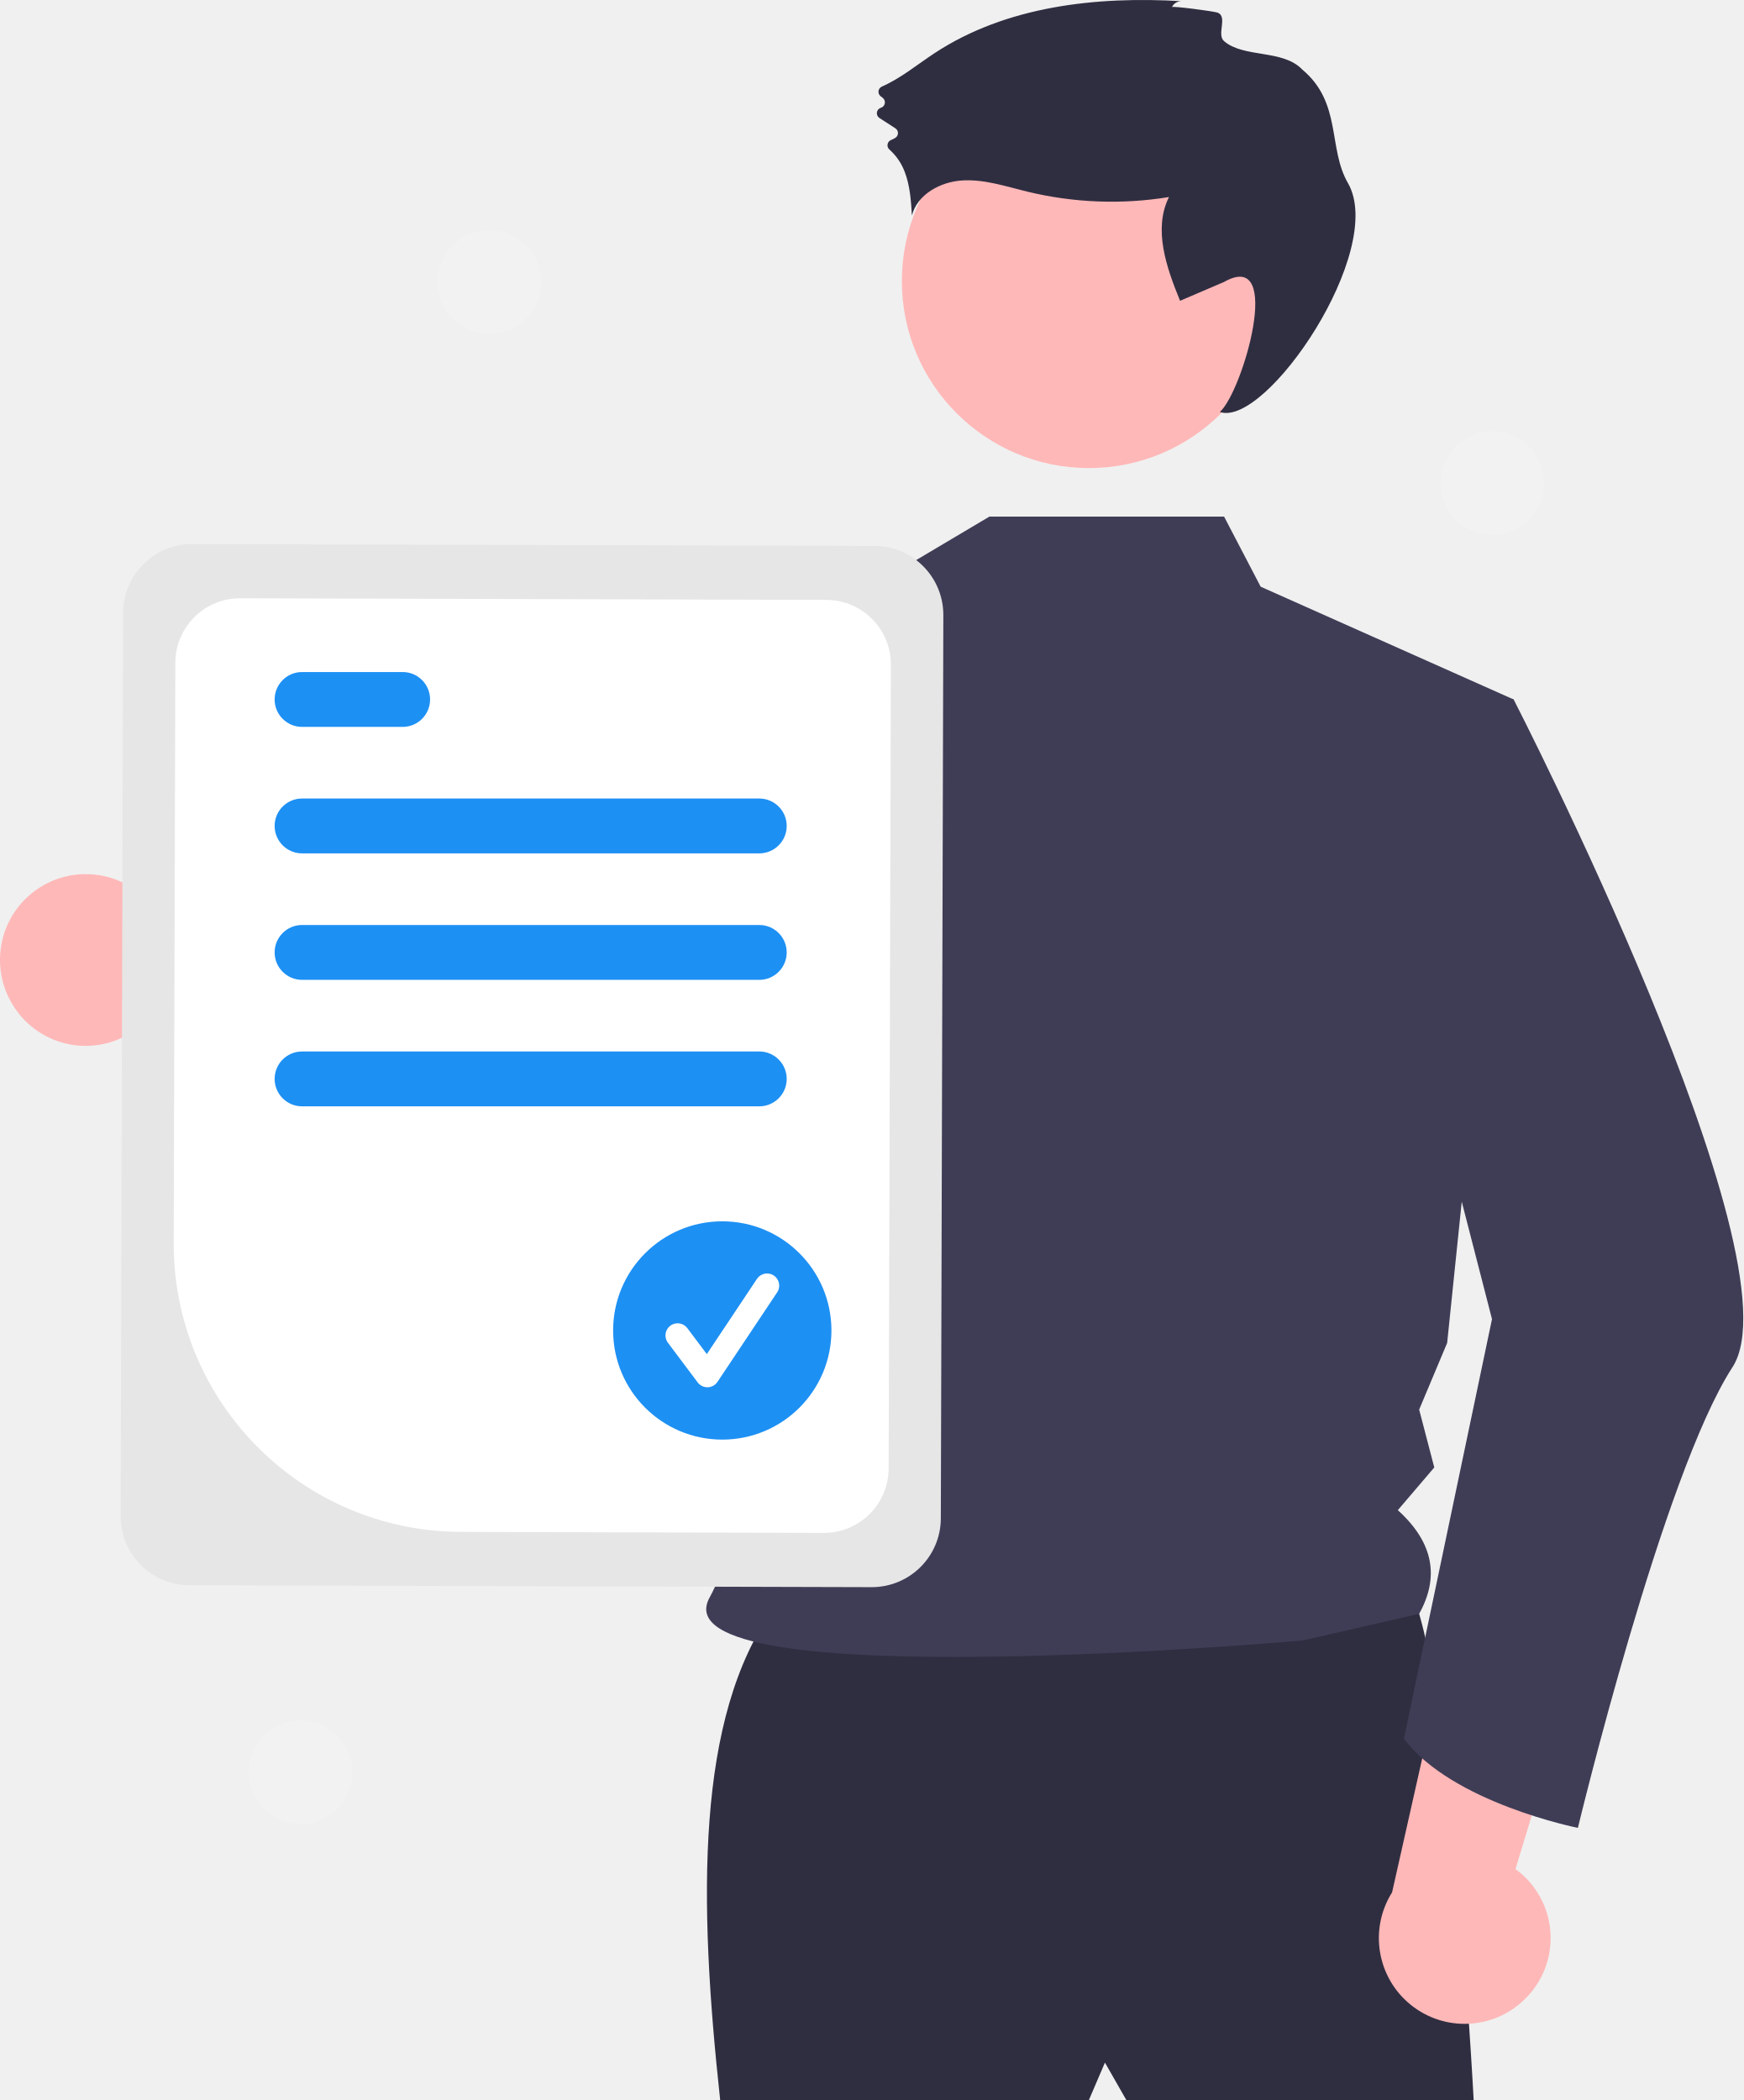
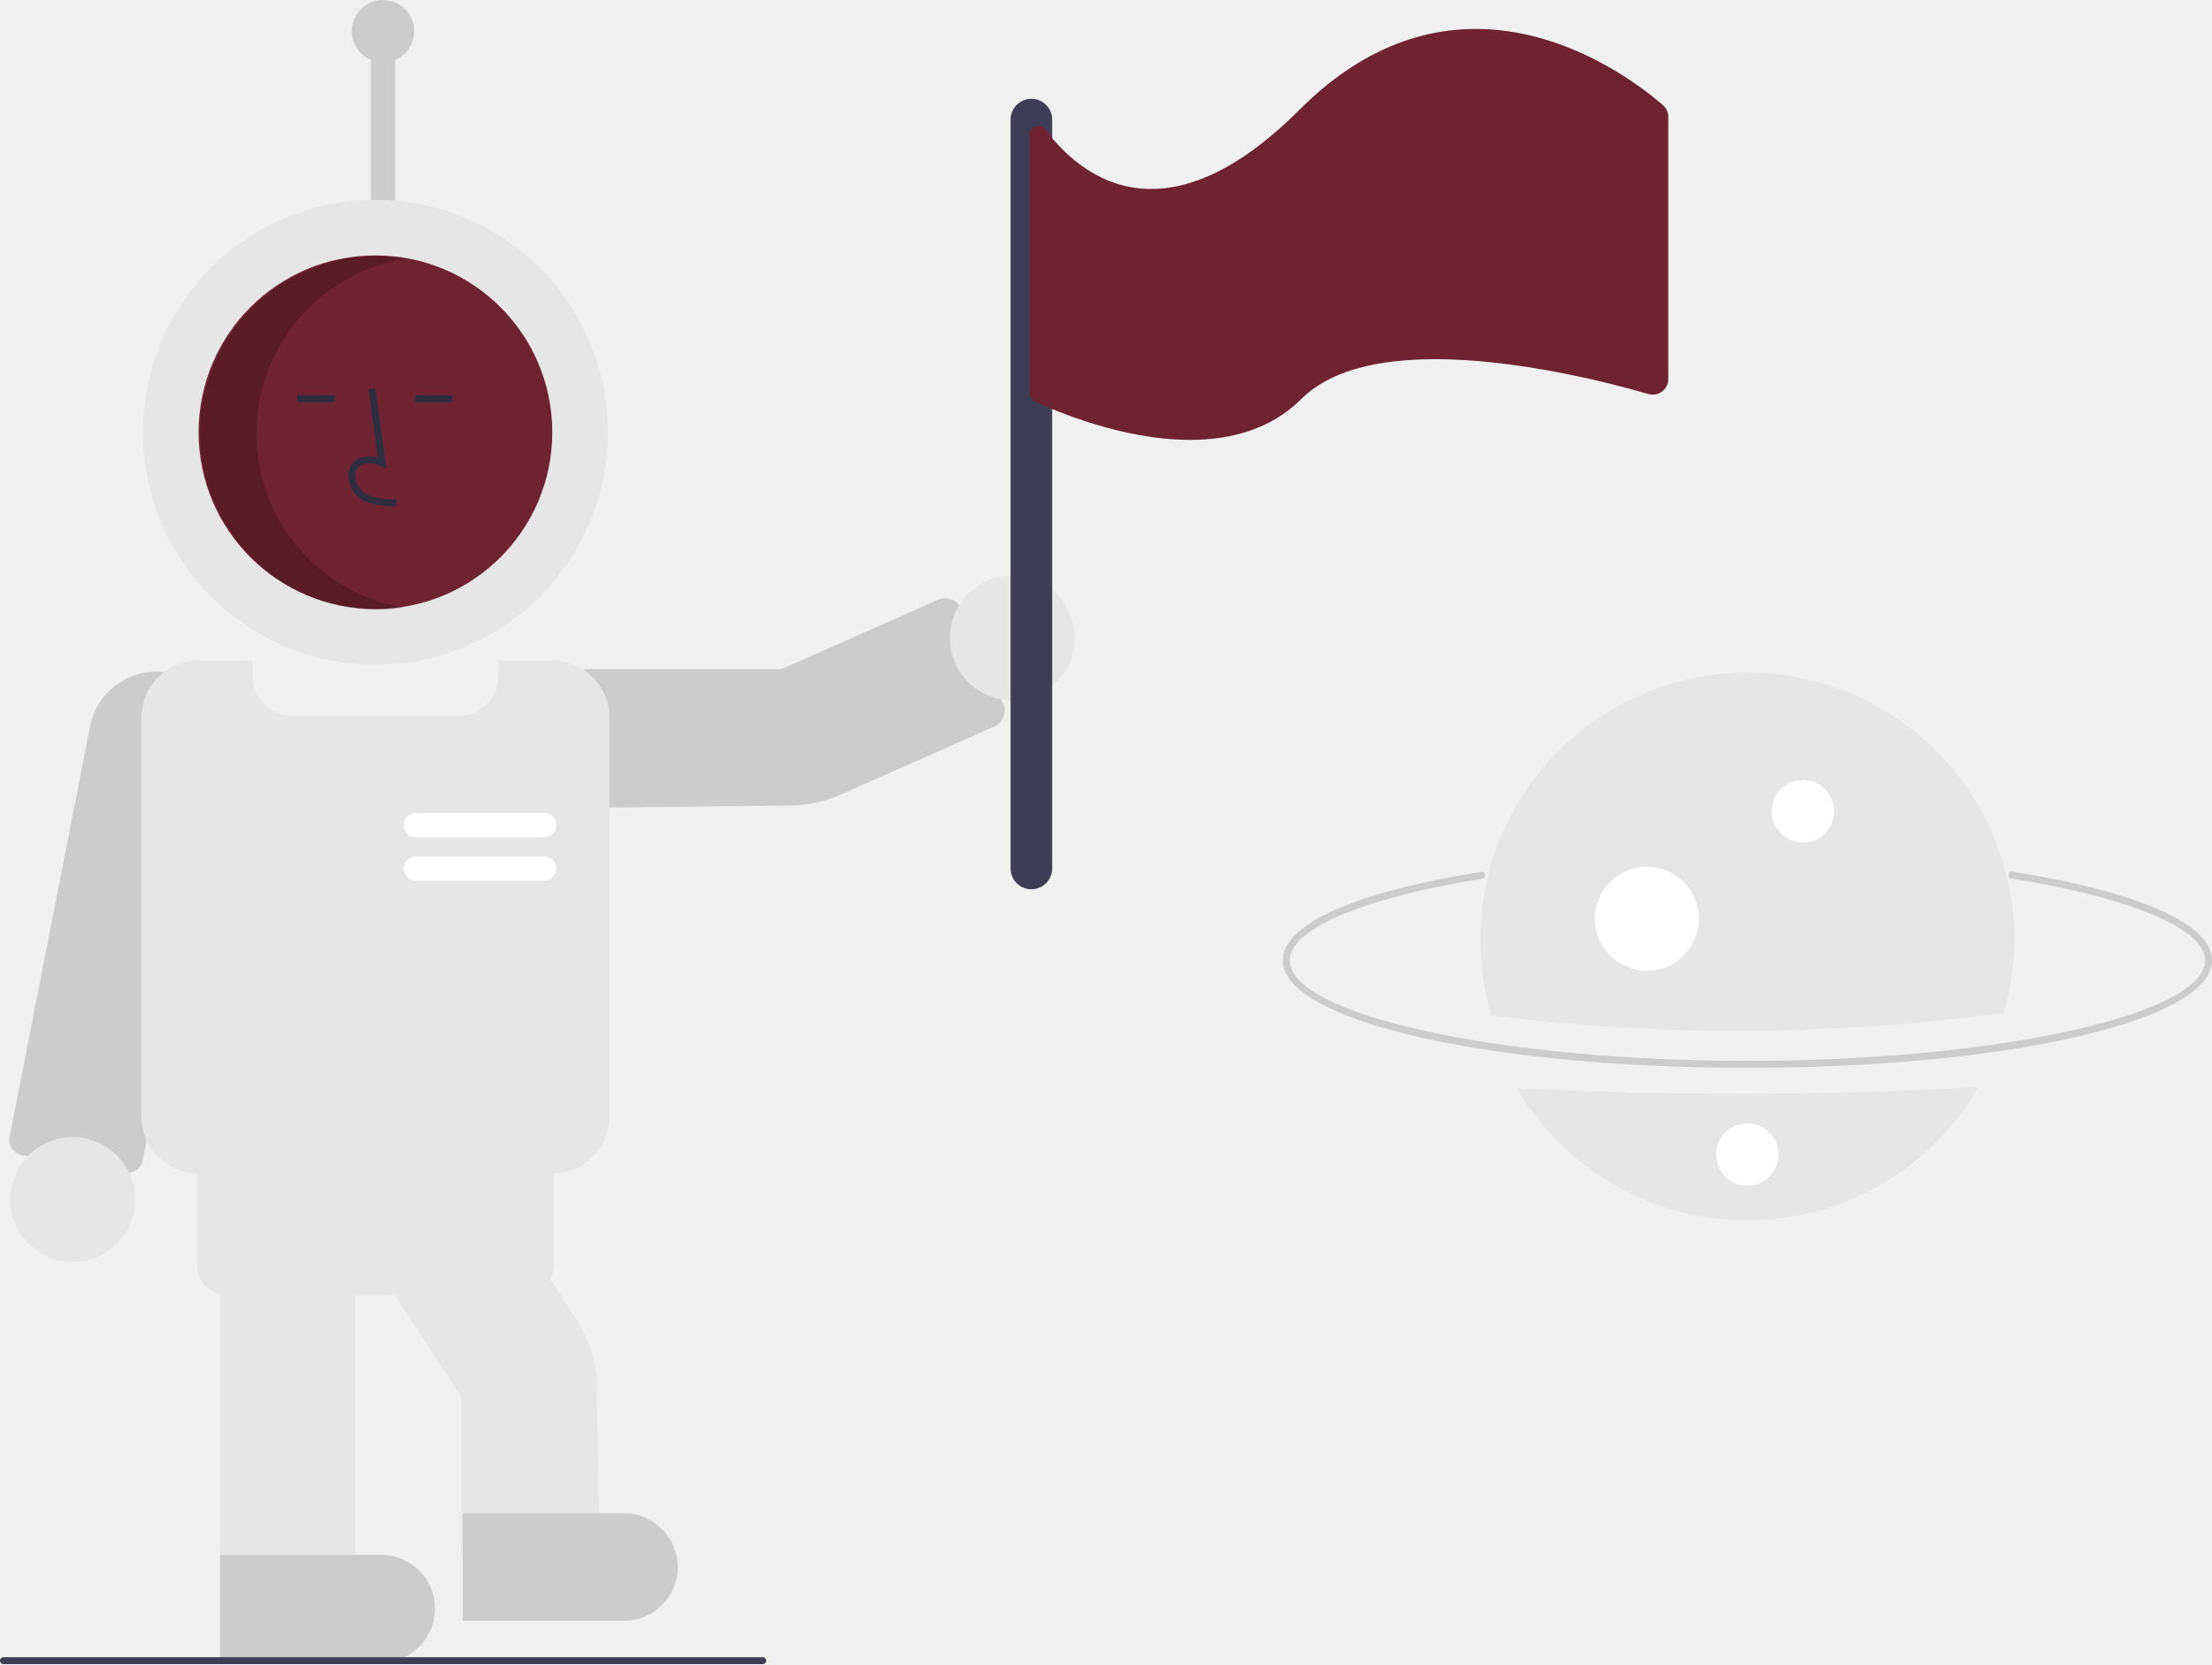
- <svg xmlns="http://www.w3.org/2000/svg" data-name="Layer 1" width="571.94" height="689.038" viewBox="0 0 571.94 689.038">
-   <path d="M310.019,435.422a27.981,27.981,0,0,0,42.374,6.734L438.65,491.628,435.436,440.056l-81.418-39.072a28.133,28.133,0,0,0-43.998,34.439Z" transform="translate(-305.9303 -105.8648)" fill="#ffb8b8" />
-   <path d="M559.741,633.604c-25.586,35.812-24.671,95.726-17.533,161.299l120.974,0,5.26-12.273,7.013,12.273H789.417s-8.766-166.559-24.546-171.819S559.741,633.604,559.741,633.604Z" transform="translate(-305.9303 -105.8648)" fill="#2f2e41" />
-   <circle cx="357.252" cy="92.218" r="61.364" fill="#ffb8b8" />
-   <path d="M707.534,275.368l12,23,83,37L780.717,546.504,771.534,568.368l4.961,18.987L764.534,601.368c12.007,10.864,13.532,22.236,7,34l-38.221,8.756s-212.521,18.898-194.611-14.026c19.57-35.974,24.553-142.215-18.649-198.988-36.677-48.199-8.519-110.742-8.519-110.742l87-26,32-19Z" transform="translate(-305.9303 -105.8648)" fill="#3f3d56" />
-   <path d="M690.426,108.195a3.385,3.385,0,0,1,3.257-1.933c-28.093-1.68-57.685,1.594-81.188,17.075-5.694,3.751-11.062,8.224-17.258,10.945a1.859,1.859,0,0,0-.38,3.163l.681.534a1.866,1.866,0,0,1-.607,3.253l0,0a1.866,1.866,0,0,0-.469,3.352l5.215,3.371a1.858,1.858,0,0,1,.017,3.126,9.271,9.271,0,0,1-1.387.703,1.862,1.862,0,0,0-.59,3.128,18.537,18.537,0,0,1,5.046,7.377c1.738,4.52,2.051,9.442,2.344,14.276,1.797-6.974,9.408-11.08,16.598-11.497s14.202,1.955,21.199,3.66a117.272,117.272,0,0,0,46.548,1.791c-5.256,10.549-.822,23.131,3.64,34.04l14.443-6.191c19.836-11.197,6.019,36.168-1.397,42.67,15.141,5.249,54.772-53.014,42.023-75.114-6.632-11.496-1.924-26.324-14.963-37.227-6.39-6.727-19.149-3.737-25.664-9.328-2.564-2.201,1.344-8.088-2.18-9.371C704.184,109.571,690.619,107.765,690.426,108.195Z" transform="translate(-305.9303 -105.8648)" fill="#2f2e41" />
-   <path d="M586.484,300.308c-11.26,49.99-40.14,166.71-69.44,191.12a17.092,17.092,0,0,1-6.52,3.85c-102.99,25.09-135.99-38.91-135.99-38.91s27.6-13.45,28.3-39.74l55.66,17.27,48.52-109.19,7.14-6.66.04-.04Z" transform="translate(-305.9303 -105.8648)" fill="#3f3d56" />
-   <path d="M806.075,761.941a27.982,27.982,0,0,0-2.938-42.806L832.009,623.982l-49.539,14.696L762.648,726.784a28.133,28.133,0,0,0,43.427,35.156Z" transform="translate(-305.9303 -105.8648)" fill="#ffb8b8" />
-   <path d="M779.65,330.045l22.884,5.323s94.584,184.028,71.792,219.093-50.715,151.156-50.715,151.156-41.298-8.21-57.077-29.249l28.896-137.686-29.805-115.715Z" transform="translate(-305.9303 -105.8648)" fill="#3f3d56" />
-   <path d="M345.51,603.32l.822-296.389a22.652,22.652,0,0,1,22.689-22.564l223.839.621a22.652,22.652,0,0,1,22.564,22.689l-.822,296.389a22.652,22.652,0,0,1-22.689,22.564l-223.839-.621A22.652,22.652,0,0,1,345.51,603.32Z" transform="translate(-305.9303 -105.8648)" fill="#e6e6e6" />
-   <path d="M362.928,513.846l.528-190.546a21.214,21.214,0,0,1,21.249-21.132l192.371.533a21.215,21.215,0,0,1,21.133,21.249l-.731,263.746A21.215,21.215,0,0,1,576.228,608.829L457.058,608.499A94.498,94.498,0,0,1,362.928,513.846Z" transform="translate(-305.9303 -105.8648)" fill="#fff" />
-   <path d="M555.034,385.868h-150a9,9,0,0,1,0-18h150a9,9,0,0,1,0,18Z" transform="translate(-305.9303 -105.8648)" fill="#1d90f4" />
-   <path d="M438.034,344.368h-33a9,9,0,0,1,0-18h33a9,9,0,0,1,0,18Z" transform="translate(-305.9303 -105.8648)" fill="#1d90f4" />
-   <path d="M555.034,427.368h-150a9,9,0,0,1,0-18h150a9,9,0,0,1,0,18Z" transform="translate(-305.9303 -105.8648)" fill="#1d90f4" />
-   <path d="M555.034,468.868h-150a9,9,0,0,1,0-18h150a9,9,0,0,1,0,18Z" transform="translate(-305.9303 -105.8648)" fill="#1d90f4" />
-   <circle cx="236.967" cy="436.543" r="35.811" fill="#1d90f4" />
-   <path d="M538.012,561.045a3.982,3.982,0,0,1-3.186-1.594l-9.77-13.027a3.983,3.983,0,1,1,6.374-4.78l6.392,8.522,16.416-24.624a3.984,3.984,0,1,1,6.629,4.419L541.326,559.271a3.985,3.985,0,0,1-3.204,1.773C538.085,561.045,538.048,561.045,538.012,561.045Z" transform="translate(-305.9303 -105.8648)" fill="#fff" />
-   <circle cx="160.604" cy="92.503" r="17" fill="#f2f2f2" />
-   <circle cx="98.604" cy="581.503" r="17" fill="#f2f2f2" />
-   <circle cx="489.604" cy="158.503" r="17" fill="#f2f2f2" />
+ <svg xmlns="http://www.w3.org/2000/svg" data-name="Layer 1" width="637.957" height="480" viewBox="0 0 637.957 480">
+   <path d="M784.978,518c-75.14,0-134-13.617-134-31,0-10.422,20.856-19.721,57.22-25.511a1,1,0,1,1,.314,1.975C674.258,468.919,652.978,477.938,652.978,487c0,15.72,60.448,29,132,29s132-13.28,132-29c0-9.101-21.416-18.141-55.89-23.593a1,1,0,0,1,.312-1.976c36.591,5.787,57.577,15.106,57.577,25.568C918.978,504.383,860.118,518,784.978,518Z" transform="translate(-281.0217 -210)" fill="#ccc" />
+   <path d="M718.5,523.838a76.983,76.983,0,0,0,133.15-.336A1211.979,1211.979,0,0,1,718.5,523.838Z" transform="translate(-281.0217 -210)" fill="#e6e6e6" />
+   <path d="M859.02,502.123a76.997,76.997,0,1,0-147.857.799A572.233,572.233,0,0,0,859.02,502.123Z" transform="translate(-281.0217 -210)" fill="#e6e6e6" />
+   <path d="M400.478,219a9,9,0,1,0-12.5,8.294V274h7V227.294A9.002,9.002,0,0,0,400.478,219Z" transform="translate(-281.0217 -210)" fill="#ccc" />
+   <path d="M450.981,443h-.003a20.021,20.021,0,0,1-19.986-20.771c.401-10.603,9.581-19.229,20.464-19.229h54.945l45.212-20.015a5.007,5.007,0,0,1,6.596,2.547l12.144,27.433a5.006,5.006,0,0,1-2.548,6.596L523.275,439.274a35.4,35.4,0,0,1-14.002,3.046Z" transform="translate(-281.0217 -210)" fill="#ccc" />
+   <path d="M317.795,548.343a4.595,4.595,0,0,1-.778-.066L287.448,543.23h0a4.499,4.499,0,0,1-3.659-5.301l23.146-118.051a19.5,19.5,0,0,1,38.442,6.572L322.191,544.707A4.47,4.47,0,0,1,317.795,548.343Z" transform="translate(-281.0217 -210)" fill="#ccc" />
+   <circle cx="20.957" cy="346" r="18" fill="#e6e6e6" />
+   <circle cx="108.28" cy="124.677" r="67" fill="#e6e6e6" />
+   <circle cx="108.28" cy="124.677" r="67" fill="#e6e6e6" />
+   <circle cx="108.28" cy="124.677" r="51" fill="#6f2232" />
+   <path d="M395.264,356.086c-3.306-.092-7.42-.207-10.59-2.522a8.133,8.133,0,0,1-3.2-6.073,5.471,5.471,0,0,1,1.86-4.493c1.656-1.399,4.073-1.727,6.678-.961L387.313,322.311l1.981-.271,3.173,23.19-1.655-.759c-1.918-.88-4.552-1.328-6.188.055a3.515,3.515,0,0,0-1.153,2.896,6.147,6.147,0,0,0,2.381,4.528c2.467,1.802,5.746,2.034,9.466,2.138Z" transform="translate(-281.0217 -210)" fill="#2f2e41" />
+   <rect x="85.721" y="114.012" width="10.772" height="2" fill="#2f2e41" />
+   <rect x="119.721" y="114.012" width="10.772" height="2" fill="#2f2e41" />
+   <path d="M354.978,335a51.011,51.011,0,0,1,43.268-50.417A50.994,50.994,0,1,0,397.443,385.275,51.004,51.004,0,0,1,354.978,335Z" transform="translate(-281.0217 -210)" opacity="0.2" />
+   <path d="M440.301,548.5h-102a16.519,16.519,0,0,1-16.5-16.5V417a16.519,16.519,0,0,1,16.5-16.5h15.5V405a11.513,11.513,0,0,0,11.5,11.5h48a11.513,11.513,0,0,0,11.5-11.5v-4.5h15.5a16.519,16.519,0,0,1,16.5,16.5V532A16.519,16.519,0,0,1,440.301,548.5Z" transform="translate(-281.0217 -210)" fill="#e6e6e6" />
+   <path d="M453.987,659H413.978V612.811l-52.251-80.116,33.504-21.851,52.022,79.768a36.189,36.189,0,0,1,5.879,19.165Z" transform="translate(-281.0217 -210)" fill="#e6e6e6" />
+   <path d="M383.478,689.5h-39v-117h39Z" transform="translate(-281.0217 -210)" fill="#e6e6e6" />
+   <path d="M432.301,583.5h-86a8.51,8.51,0,0,1-8.5-8.5V543a8.51,8.51,0,0,1,8.5-8.5h86a8.51,8.51,0,0,1,8.5,8.5v32A8.51,8.51,0,0,1,432.301,583.5Z" transform="translate(-281.0217 -210)" fill="#e6e6e6" />
+   <path d="M460.978,677.5h-46.5v-31h46.5a15.5,15.5,0,0,1,0,31Z" transform="translate(-281.0217 -210)" fill="#ccc" />
+   <path d="M390.978,689.5h-46.5v-31h46.5a15.5,15.5,0,0,1,0,31Z" transform="translate(-281.0217 -210)" fill="#ccc" />
+   <path d="M437.978,451.5h-37a3.5,3.5,0,0,1,0-7h37a3.5,3.5,0,0,1,0,7Z" transform="translate(-281.0217 -210)" fill="#fff" />
+   <path d="M437.978,464h-37a3.5,3.5,0,0,1,0-7h37a3.5,3.5,0,0,1,0,7Z" transform="translate(-281.0217 -210)" fill="#fff" />
+   <path d="M501.022,690h-219a1,1,0,0,1,0-2h219a1,1,0,1,1,0,2Z" transform="translate(-281.0217 -210)" fill="#3f3d56" />
+   <circle cx="291.957" cy="184" r="18" fill="#e6e6e6" />
+   <path d="M578.478,466.5a6.007,6.007,0,0,1-6-6v-216a6,6,0,0,1,12,0v216A6.007,6.007,0,0,1,578.478,466.5Z" transform="translate(-281.0217 -210)" fill="#3f3d56" />
+   <path d="M760.639,240.34c-5.27-4.61-23.37-18.96-46.72-21.58-17.47-1.95-37.88,2.66-58.05,22.84-16.18,16.18-31.44,23.85-45.36,22.81-14.21-1.07-23.66-11.17-28.03-17.1a2.443,2.443,0,0,0-2.77-.88,2.47,2.47,0,0,0-1.73,2.38v74.66a2.509,2.509,0,0,0,1.43,2.26c5.45,2.58,25.08,11.15,44.84,11.15,11.59,0,23.24-2.95,32.08-11.8.09-.09.17-.17.26-.25,15.66-15.24,50.18-12.11,75.37-7.13,10.42,2.06,19.24,4.43,24.47,5.95a4.493,4.493,0,0,0,5.74-4.32v-75.6A4.513,4.513,0,0,0,760.639,240.34Z" transform="translate(-281.0217 -210)" fill="#6f2232" />
+   <circle cx="519.957" cy="234" r="9" fill="#fff" />
+   <circle cx="503.957" cy="333" r="9" fill="#fff" />
+   <circle cx="474.957" cy="265" r="15" fill="#fff" />
</svg>
